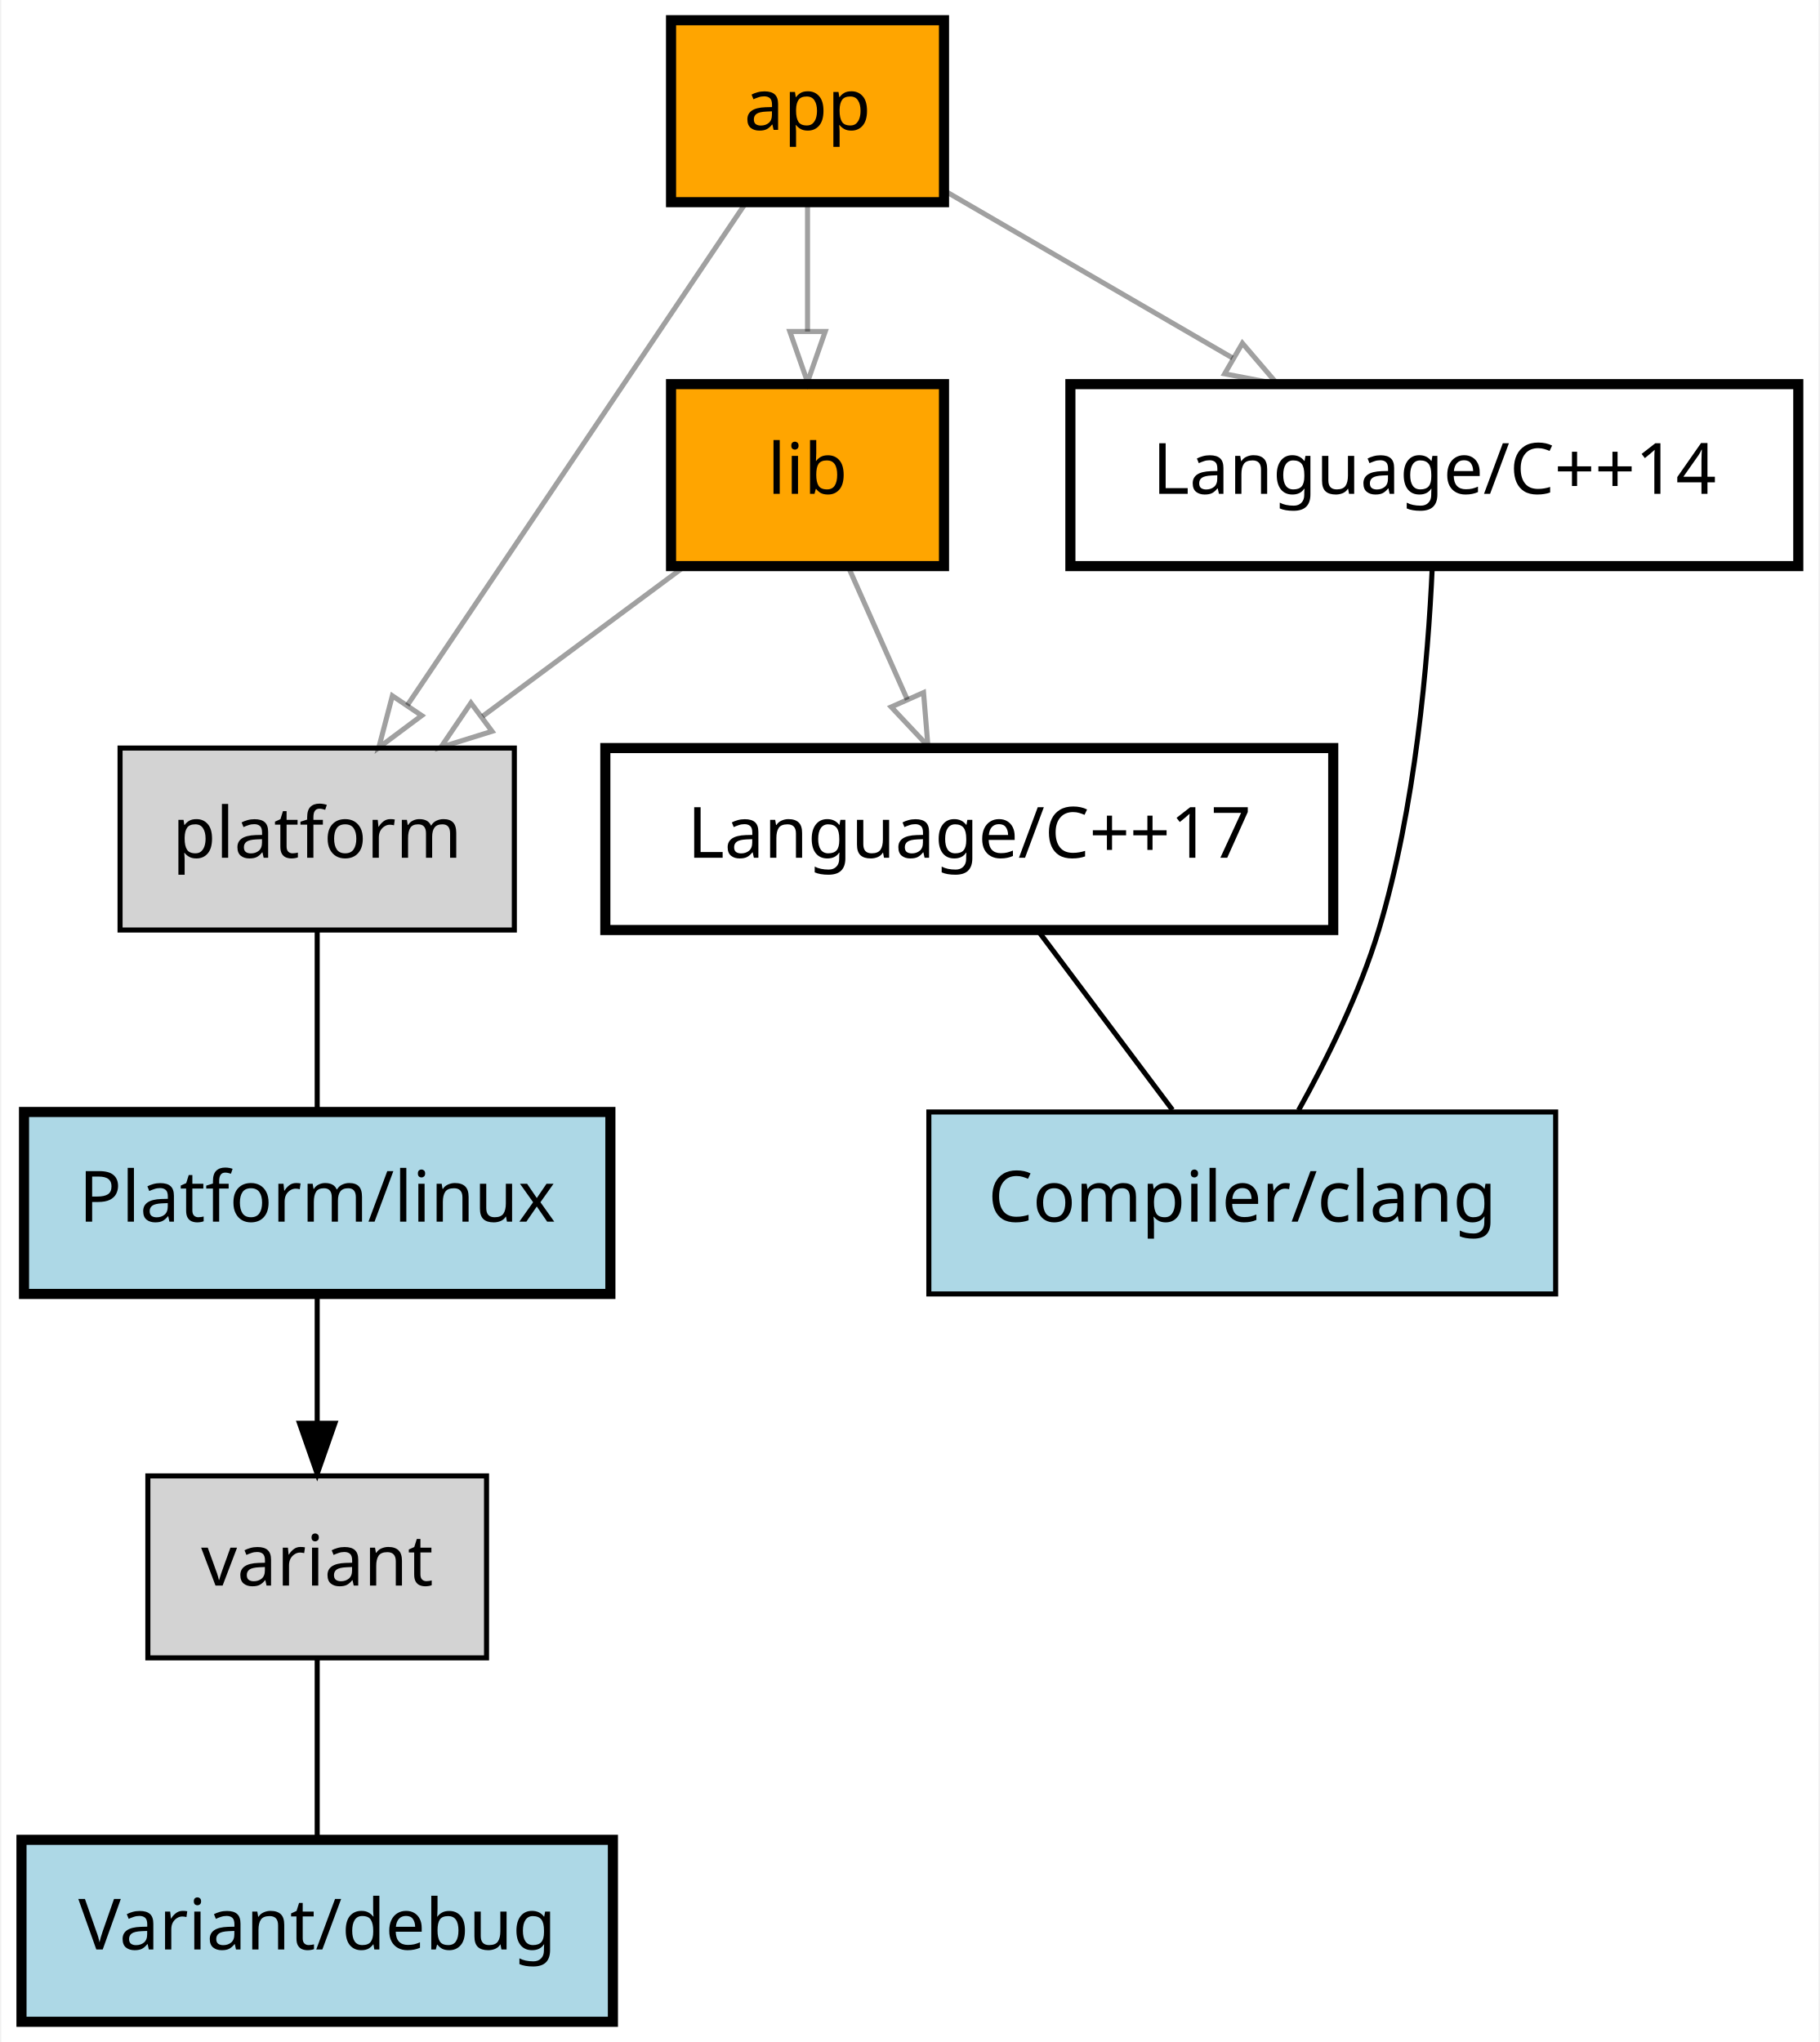
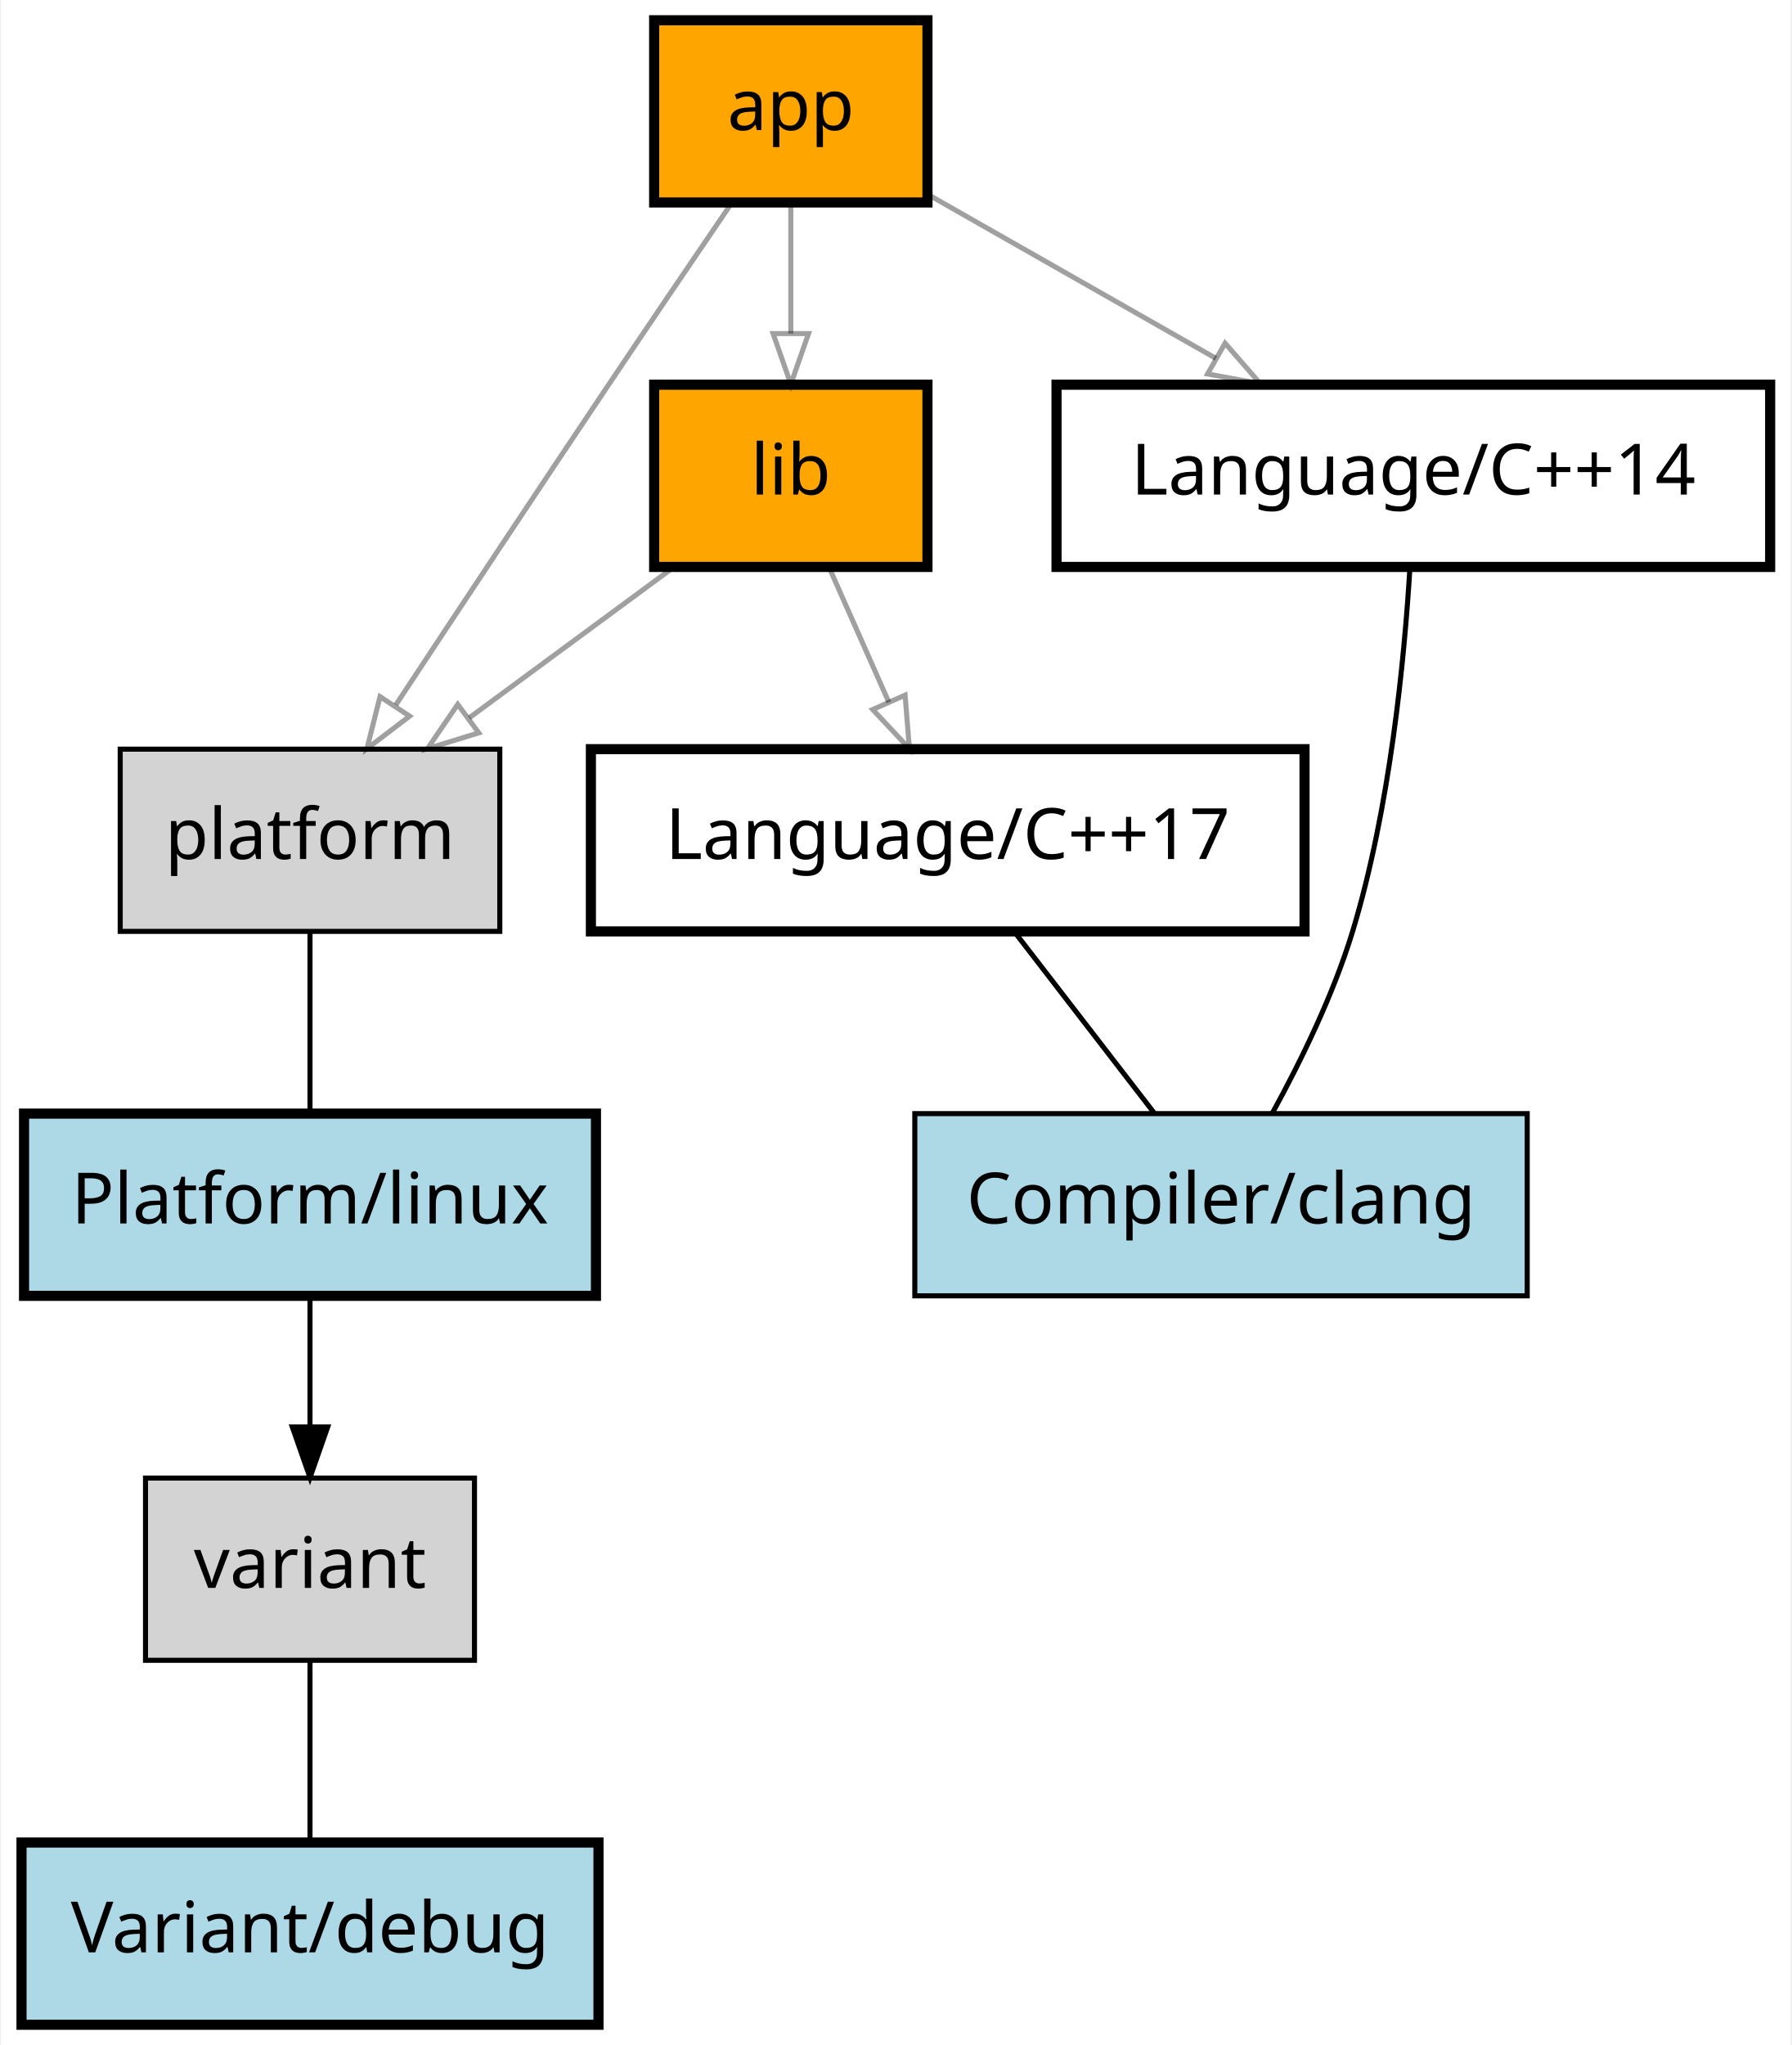
- <svg xmlns="http://www.w3.org/2000/svg" width="360pt" height="404pt" viewBox="0.00 0.00 359.50 404.00">
+ <svg xmlns="http://www.w3.org/2000/svg" width="354pt" height="404pt" viewBox="0.00 0.00 353.50 404.00">
  <g id="graph0" class="graph" transform="scale(1 1) rotate(0) translate(4 400)">
-     <polygon fill="#ffffff" stroke="transparent" points="-4,4 -4,-400 355.5,-400 355.5,4 -4,4" />
+     <polygon fill="white" stroke="transparent" points="-4,4 -4,-400 349.5,-400 349.5,4 -4,4" />
    <g id="node1" class="node">
-       <polygon fill="#add8e6" stroke="#000000" stroke-width="2" points="117,-36 0,-36 0,0 117,0 117,-36" />
-       <text text-anchor="middle" x="58.5" y="-14.3" font-family="Monaco" font-size="14.00" fill="#000000">Variant/debug</text>
+       <polygon fill="lightblue" stroke="black" stroke-width="2" points="114,-36 0,-36 0,0 114,0 114,-36" />
+       <text text-anchor="middle" x="57" y="-14.3" font-family="Monaco" font-size="14.00">Variant/debug</text>
    </g>
    <g id="node2" class="node">
-       <polygon fill="#d3d3d3" stroke="#000000" points="92,-108 25,-108 25,-72 92,-72 92,-108" />
-       <text text-anchor="middle" x="58.5" y="-86.3" font-family="Monaco" font-size="14.00" fill="#000000">variant</text>
+       <polygon fill="lightgrey" stroke="black" points="89.5,-108 24.5,-108 24.5,-72 89.5,-72 89.5,-108" />
+       <text text-anchor="middle" x="57" y="-86.3" font-family="Monaco" font-size="14.00">variant</text>
    </g>
    <g id="edge1" class="edge">
-       <path fill="none" stroke="#000000" d="M58.5,-71.831C58.5,-61 58.5,-47.288 58.5,-36.413" />
+       <path fill="none" stroke="black" d="M57,-71.7C57,-60.85 57,-46.92 57,-36.1" />
    </g>
    <g id="node3" class="node">
-       <polygon fill="#add8e6" stroke="#000000" stroke-width="2" points="116.5,-180 .5,-180 .5,-144 116.5,-144 116.5,-180" />
-       <text text-anchor="middle" x="58.5" y="-158.3" font-family="Monaco" font-size="14.00" fill="#000000">Platform/linux</text>
+       <polygon fill="lightblue" stroke="black" stroke-width="2" points="113.5,-180 0.5,-180 0.5,-144 113.5,-144 113.5,-180" />
+       <text text-anchor="middle" x="57" y="-158.3" font-family="Monaco" font-size="14.00">Platform/linux</text>
    </g>
    <g id="edge2" class="edge">
-       <path fill="none" stroke="#000000" d="M58.5,-143.831C58.5,-136.131 58.5,-126.974 58.5,-118.417" />
-       <polygon fill="#000000" stroke="#000000" points="62,-118.413 58.5,-108.413 55,-118.413 62,-118.413" />
+       <path fill="none" stroke="black" d="M57,-143.7C57,-135.98 57,-126.71 57,-118.11" />
+       <polygon fill="black" stroke="black" points="60.5,-118.1 57,-108.1 53.5,-118.1 60.5,-118.1" />
    </g>
    <g id="node4" class="node">
-       <polygon fill="#d3d3d3" stroke="#000000" points="97.5,-252 19.5,-252 19.5,-216 97.5,-216 97.5,-252" />
-       <text text-anchor="middle" x="58.5" y="-230.3" font-family="Monaco" font-size="14.00" fill="#000000">platform</text>
+       <polygon fill="lightgrey" stroke="black" points="94.5,-252 19.5,-252 19.5,-216 94.5,-216 94.5,-252" />
+       <text text-anchor="middle" x="57" y="-230.3" font-family="Monaco" font-size="14.00">platform</text>
    </g>
    <g id="edge3" class="edge">
-       <path fill="none" stroke="#000000" d="M58.5,-215.831C58.5,-205 58.5,-191.288 58.5,-180.413" />
+       <path fill="none" stroke="black" d="M57,-215.7C57,-204.85 57,-190.92 57,-180.1" />
    </g>
    <g id="node5" class="node">
-       <polygon fill="#add8e6" stroke="#000000" points="303.5,-180 179.5,-180 179.5,-144 303.5,-144 303.5,-180" />
-       <text text-anchor="middle" x="241.5" y="-158.3" font-family="Monaco" font-size="14.00" fill="#000000">Compiler/clang</text>
+       <polygon fill="lightblue" stroke="black" points="297.5,-180 176.5,-180 176.5,-144 297.5,-144 297.5,-180" />
+       <text text-anchor="middle" x="237" y="-158.3" font-family="Monaco" font-size="14.00">Compiler/clang</text>
    </g>
    <g id="node6" class="node">
-       <polygon fill="#ffffff" stroke="#000000" stroke-width="2" points="351.5,-324 207.5,-324 207.5,-288 351.5,-288 351.5,-324" />
-       <text text-anchor="middle" x="279.5" y="-302.3" font-family="Monaco" font-size="14.00" fill="#000000">Language/C++14</text>
+       <polygon fill="white" stroke="black" stroke-width="2" points="345.5,-324 204.5,-324 204.5,-288 345.5,-288 345.5,-324" />
+       <text text-anchor="middle" x="275" y="-302.3" font-family="Monaco" font-size="14.00">Language/C++14</text>
    </g>
    <g id="edge4" class="edge">
-       <path fill="none" stroke="#000000" d="M279.085,-287.697C278.246,-269.243 275.765,-240.115 268.5,-216 264.751,-203.555 258.299,-190.497 252.642,-180.339" />
+       <path fill="none" stroke="black" d="M274.33,-287.92C273.23,-269.75 270.39,-240.32 263,-216 259.19,-203.45 252.69,-190.2 247.14,-180.09" />
    </g>
    <g id="node7" class="node">
-       <polygon fill="#ffffff" stroke="#000000" stroke-width="2" points="259.5,-252 115.5,-252 115.5,-216 259.5,-216 259.5,-252" />
-       <text text-anchor="middle" x="187.5" y="-230.3" font-family="Monaco" font-size="14.00" fill="#000000">Language/C++17</text>
+       <polygon fill="white" stroke="black" stroke-width="2" points="253.5,-252 112.5,-252 112.5,-216 253.5,-216 253.5,-252" />
+       <text text-anchor="middle" x="183" y="-230.3" font-family="Monaco" font-size="14.00">Language/C++17</text>
    </g>
    <g id="edge5" class="edge">
-       <path fill="none" stroke="#000000" d="M201.126,-215.831C209.25,-205 219.534,-191.288 227.69,-180.413" />
+       <path fill="none" stroke="black" d="M196.35,-215.7C204.72,-204.85 215.46,-190.92 223.81,-180.1" />
    </g>
    <g id="node8" class="node">
-       <polygon fill="#ffa500" stroke="#000000" stroke-width="2" points="182.5,-324 128.5,-324 128.5,-288 182.5,-288 182.5,-324" />
-       <text text-anchor="middle" x="155.5" y="-302.3" font-family="Monaco" font-size="14.00" fill="#000000">lib</text>
+       <polygon fill="orange" stroke="black" stroke-width="2" points="179,-324 125,-324 125,-288 179,-288 179,-324" />
+       <text text-anchor="middle" x="152" y="-302.3" font-family="Monaco" font-size="14.00">lib</text>
    </g>
    <g id="edge6" class="edge">
-       <path fill="none" stroke="#000000" stroke-opacity="0.373" d="M131.023,-287.831C118.96,-278.878 104.246,-267.956 91.231,-258.296" />
-       <polygon fill="none" stroke="#000000" stroke-opacity="0.373" points="93.085,-255.313 82.969,-252.163 88.913,-260.933 93.085,-255.313" />
+       <path fill="none" stroke="#000000" stroke-opacity="0.373" d="M128.52,-287.7C116.44,-278.8 101.55,-267.82 88.48,-258.2" />
+       <polygon fill="none" stroke="#000000" stroke-opacity="0.373" points="90.34,-255.22 80.21,-252.1 86.19,-260.85 90.34,-255.22" />
    </g>
    <g id="edge7" class="edge">
-       <path fill="none" stroke="#000000" stroke-opacity="0.373" d="M163.575,-287.831C167.11,-279.877 171.336,-270.369 175.246,-261.572" />
-       <polygon fill="none" stroke="#000000" stroke-opacity="0.373" points="178.453,-262.973 179.316,-252.413 172.056,-260.13 178.453,-262.973" />
+       <path fill="none" stroke="#000000" stroke-opacity="0.373" d="M159.66,-287.7C163.19,-279.73 167.46,-270.1 171.37,-261.26" />
+       <polygon fill="none" stroke="#000000" stroke-opacity="0.373" points="174.58,-262.67 175.43,-252.1 168.18,-259.83 174.58,-262.67" />
    </g>
    <g id="node9" class="node">
-       <polygon fill="#ffa500" stroke="#000000" stroke-width="2" points="182.5,-396 128.5,-396 128.5,-360 182.5,-360 182.5,-396" />
-       <text text-anchor="middle" x="155.5" y="-374.3" font-family="Monaco" font-size="14.00" fill="#000000">app</text>
+       <polygon fill="orange" stroke="black" stroke-width="2" points="179,-396 125,-396 125,-360 179,-360 179,-396" />
+       <text text-anchor="middle" x="152" y="-374.3" font-family="Monaco" font-size="14.00">app</text>
    </g>
    <g id="edge9" class="edge">
-       <path fill="none" stroke="#000000" stroke-opacity="0.373" d="M143.215,-359.762C126.306,-334.66 95.752,-289.302 76.329,-260.467" />
-       <polygon fill="none" stroke="#000000" stroke-opacity="0.373" points="79.175,-258.428 70.685,-252.09 73.369,-262.339 79.175,-258.428" />
+       <path fill="none" stroke="#000000" stroke-opacity="0.373" d="M140.28,-359.85C133.22,-349.49 124.06,-336.01 116,-324 101.75,-302.76 85.72,-278.57 73.98,-260.77" />
+       <polygon fill="none" stroke="#000000" stroke-opacity="0.373" points="76.68,-258.52 68.25,-252.1 70.84,-262.37 76.68,-258.52" />
    </g>
    <g id="edge10" class="edge">
-       <path fill="none" stroke="#000000" stroke-opacity="0.373" d="M182.712,-362.199C199.377,-352.523 220.999,-339.969 239.578,-329.18" />
-       <polygon fill="none" stroke="#000000" stroke-opacity="0.373" points="241.529,-332.095 248.42,-324.047 238.014,-326.041 241.529,-332.095" />
+       <path fill="none" stroke="#000000" stroke-opacity="0.373" d="M179.3,-361.46C195.96,-351.98 217.54,-339.7 235.99,-329.2" />
+       <polygon fill="none" stroke="#000000" stroke-opacity="0.373" points="237.8,-332.2 244.76,-324.21 234.34,-326.12 237.8,-332.2" />
    </g>
    <g id="edge8" class="edge">
-       <path fill="none" stroke="#000000" stroke-opacity="0.373" d="M155.5,-359.831C155.5,-352.131 155.5,-342.974 155.5,-334.417" />
-       <polygon fill="none" stroke="#000000" stroke-opacity="0.373" points="159,-334.413 155.5,-324.413 152,-334.413 159,-334.413" />
+       <path fill="none" stroke="#000000" stroke-opacity="0.373" d="M152,-359.7C152,-351.98 152,-342.71 152,-334.11" />
+       <polygon fill="none" stroke="#000000" stroke-opacity="0.373" points="155.5,-334.1 152,-324.1 148.5,-334.1 155.5,-334.1" />
    </g>
  </g>
</svg>
